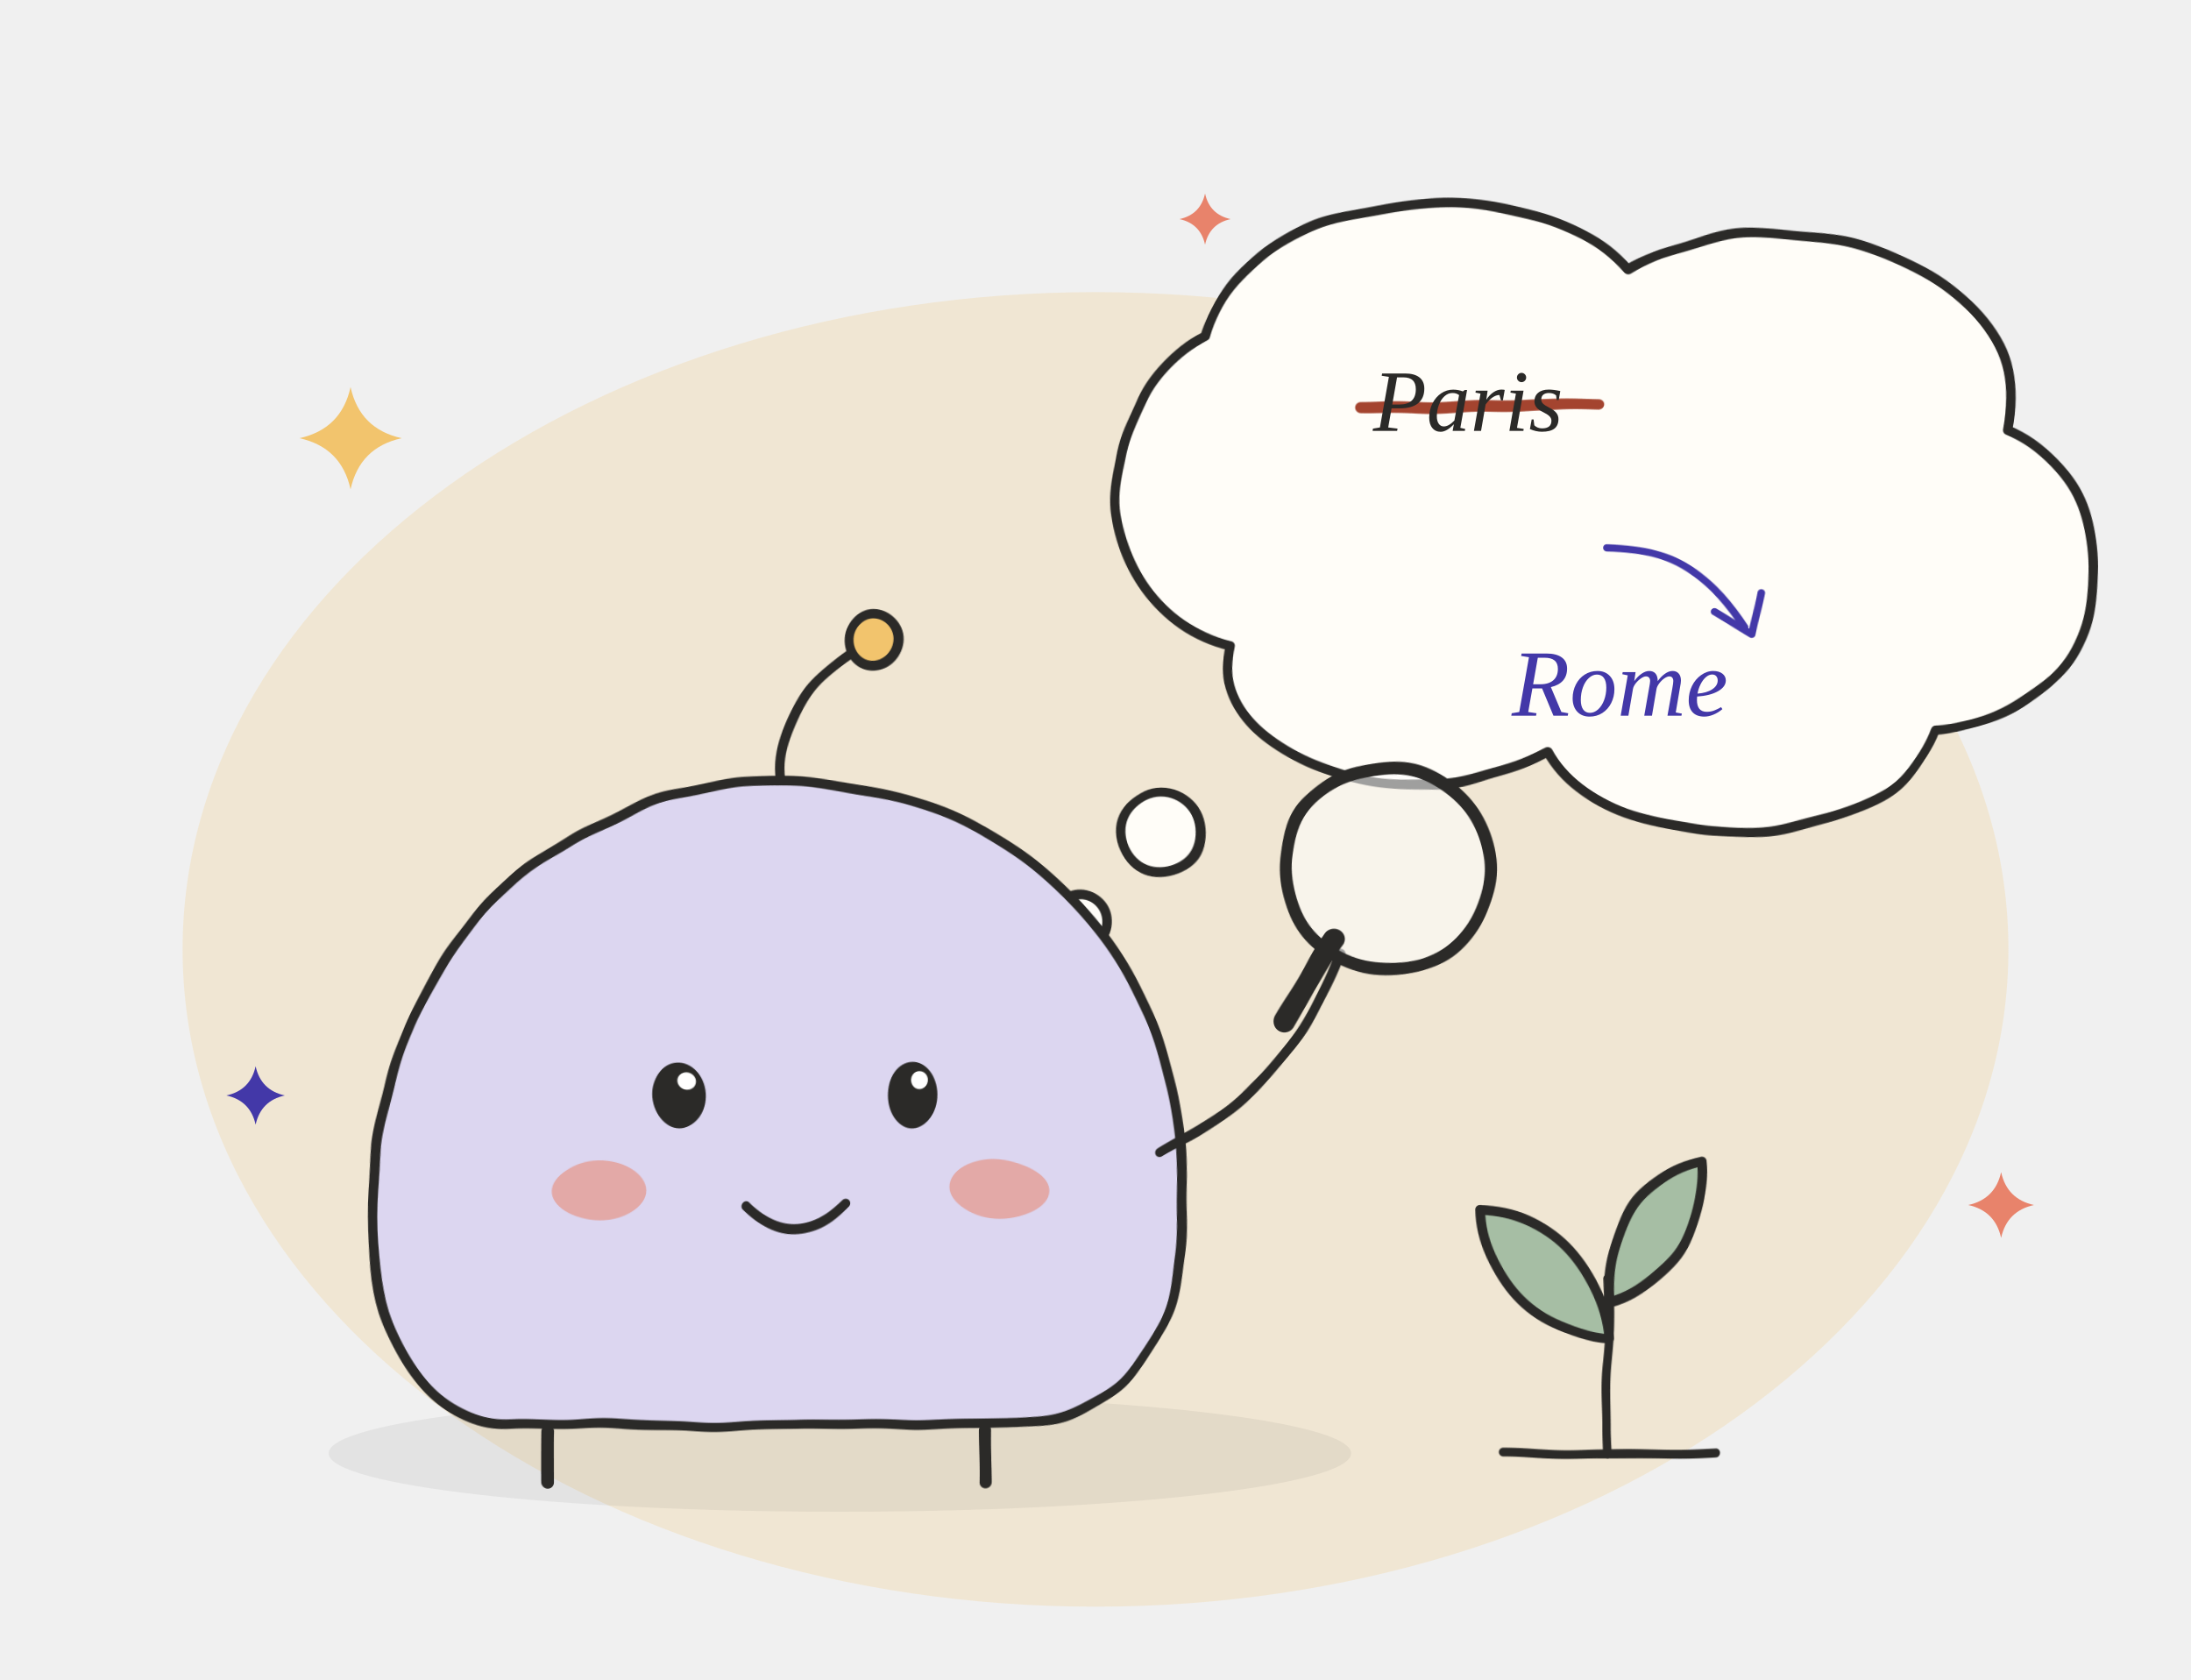
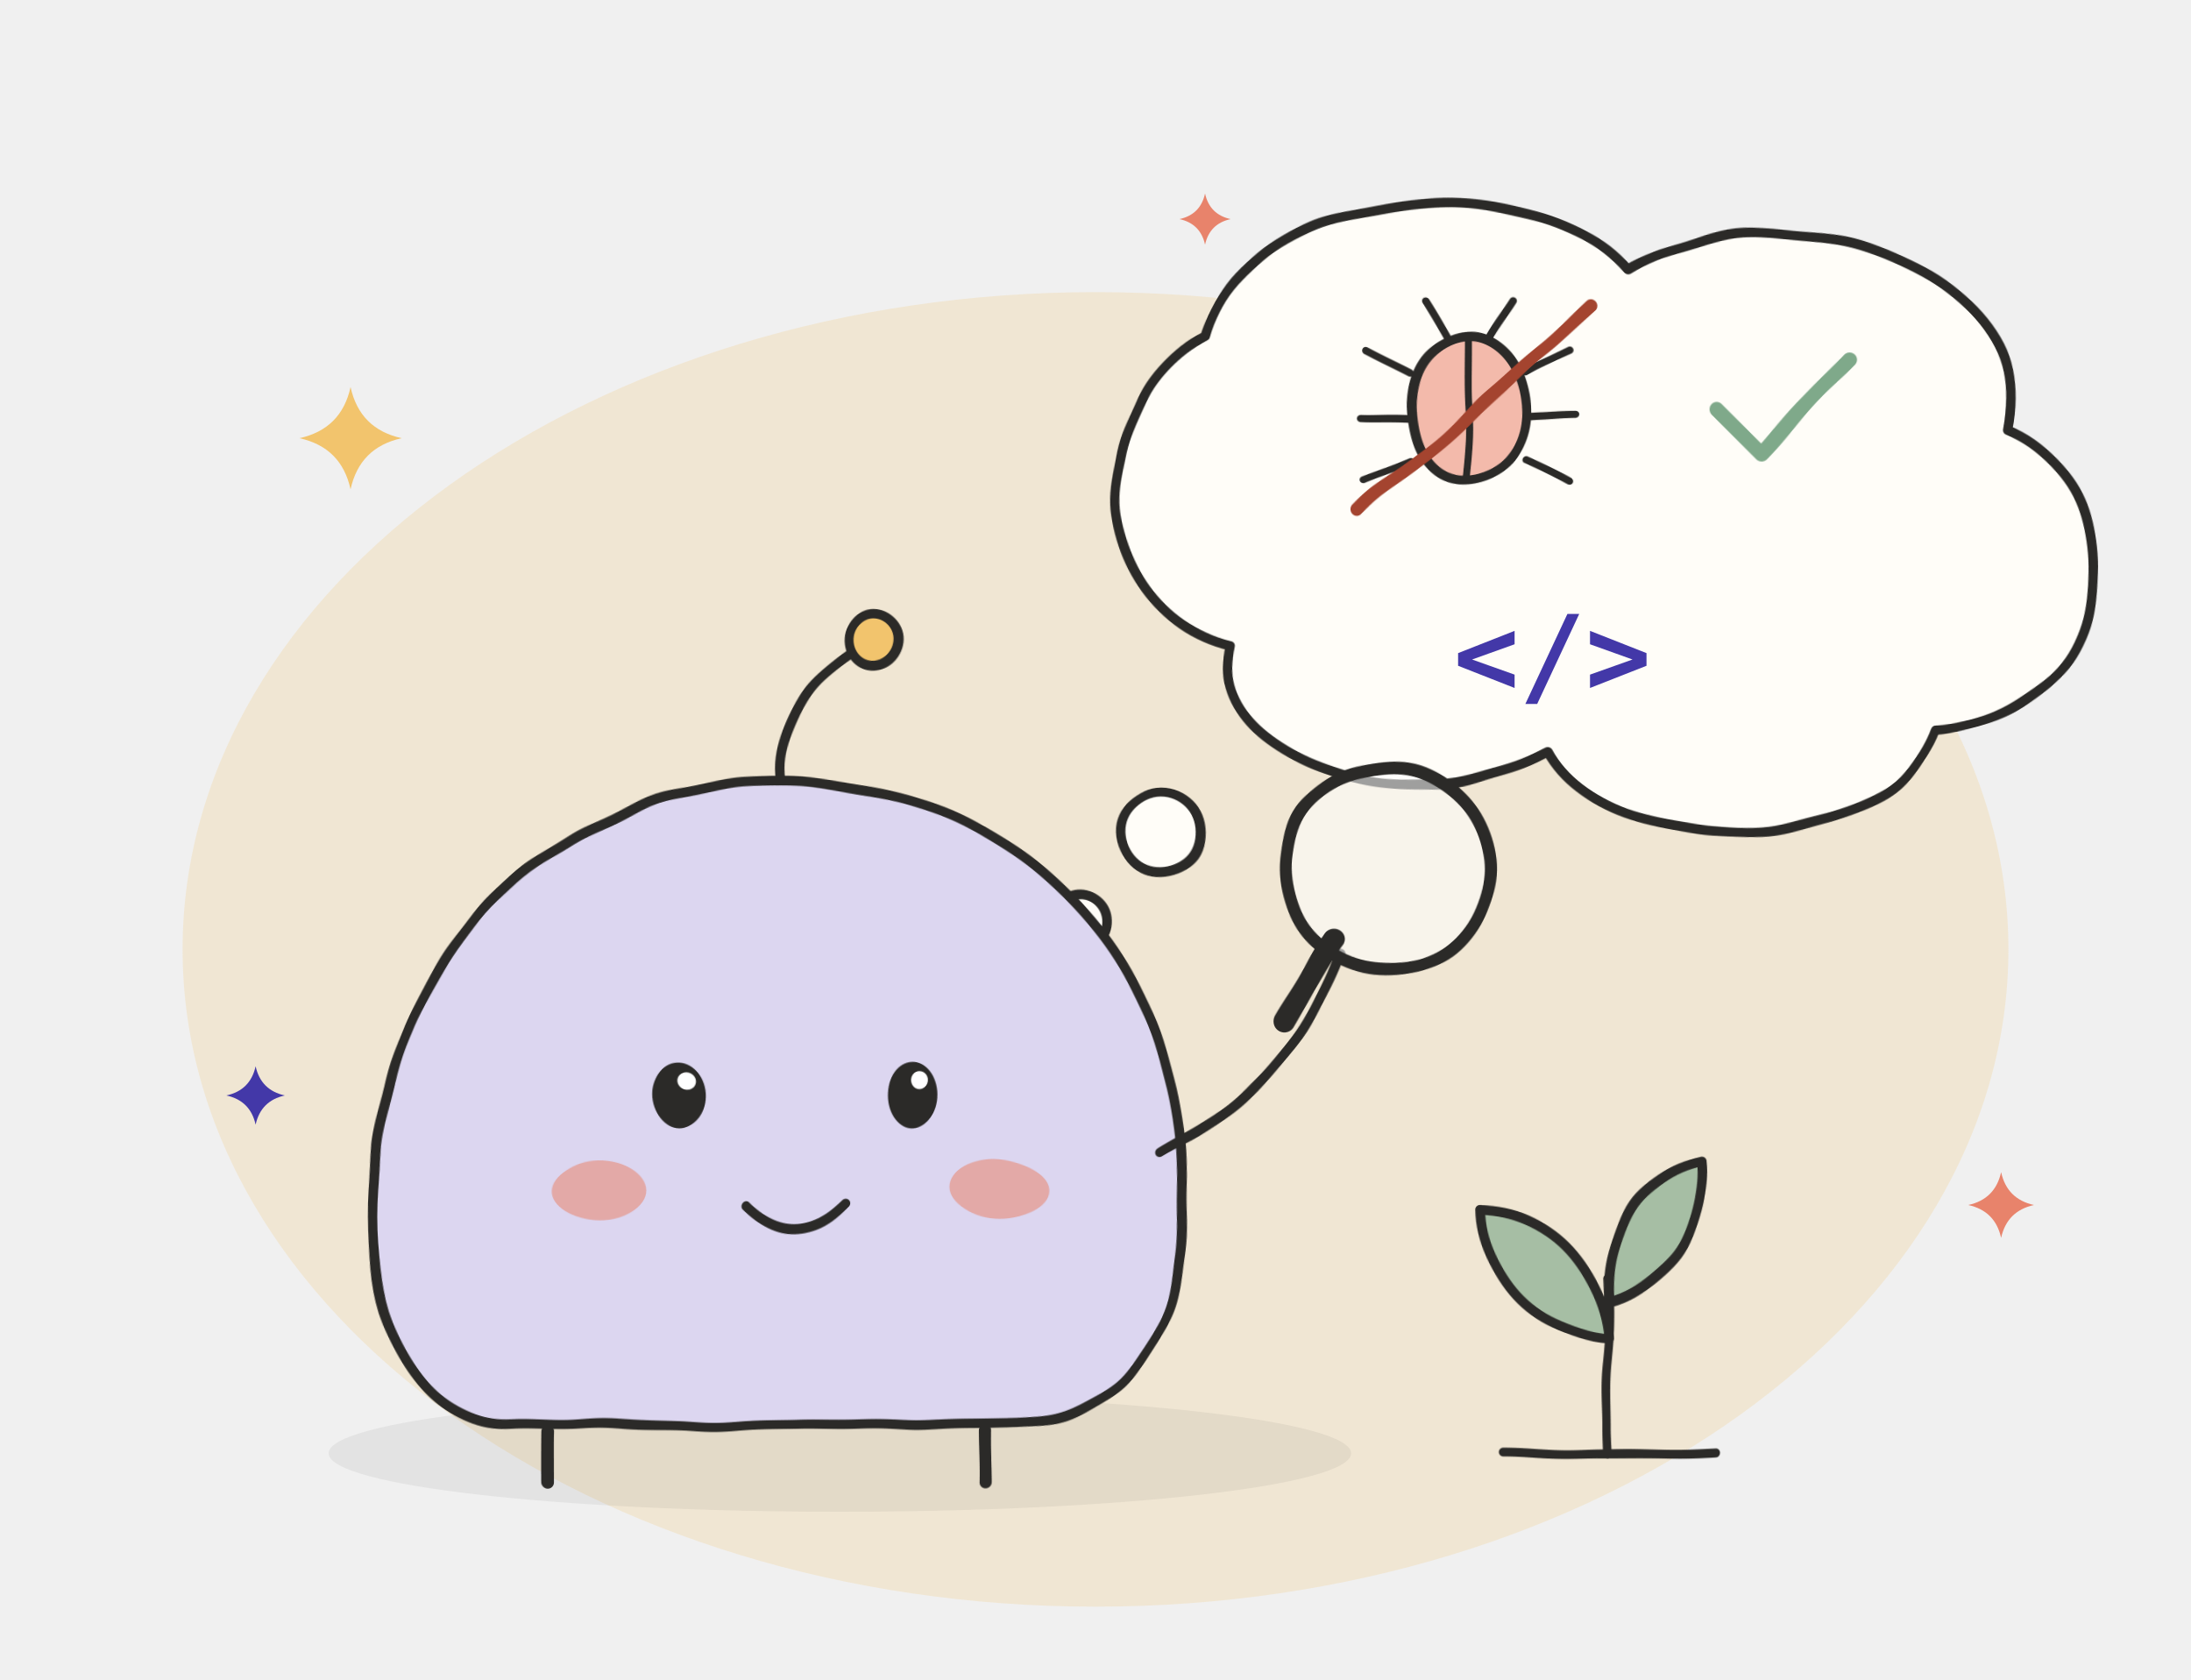
- <svg xmlns="http://www.w3.org/2000/svg" viewBox="0 0 600 460" role="img" aria-label="A small, friendly round creature standing for a language model. It holds a magnifying glass up to its own thought bubble, where Paris is crossed out and Rome written in its place. A seedling grows beside it; sparkles float around.">
+ <svg xmlns="http://www.w3.org/2000/svg" viewBox="0 0 600 460" role="img" aria-label="A small, friendly round creature standing for a language model. It holds a magnifying glass up to its own thought bubble, where a bug has been crossed out beside a tick and a pair of code brackets. A seedling grows beside it; sparkles float around.">
  <defs>
    <filter id="rough" x="-5%" y="-5%" width="110%" height="110%">
      <feTurbulence type="fractalNoise" baseFrequency="0.032" numOctaves="2" seed="91" />
      <feDisplacementMap in="SourceGraphic" scale="3" />
    </filter>
  </defs>
  <ellipse cx="300" cy="260" rx="250" ry="180" fill="#f2c46d" opacity="0.22" />
  <ellipse cx="230" cy="398" rx="140" ry="16" fill="#2b2a28" opacity="0.07" />
  <g class="ocl-hero__sparkles">
    <path d="M96 106 Q98.52 117.48 110 120 Q98.52 122.52 96 134 Q93.48 122.52 82 120 Q93.48 117.48 96 106 Z" fill="#f2c46d" stroke="none" />
    <path d="M520 73 Q521.98 82.02 531 84 Q521.98 85.98 520 95 Q518.02 85.98 509 84 Q518.02 82.02 520 73 Z" fill="#f2c46d" stroke="none" />
    <path d="M548 321 Q549.62 328.38 557 330 Q549.62 331.62 548 339 Q546.38 331.62 539 330 Q546.38 328.38 548 321 Z" fill="#e8836b" stroke="none" />
    <path d="M70 292 Q71.44 298.56 78 300 Q71.44 301.44 70 308 Q68.56 301.44 62 300 Q68.56 298.56 70 292 Z" fill="#4338a8" stroke="none" />
    <path d="M330 53 Q331.26 58.74 337 60 Q331.26 61.26 330 67 Q328.74 61.26 323 60 Q328.74 58.74 330 53 Z" fill="#e8836b" stroke="none" />
  </g>
  <g filter="url(#rough)" fill="none" stroke="#2b2a28" stroke-width="2.6" stroke-linecap="round" stroke-linejoin="round">
    <path d="M330 92 C 340 52, 420 44, 446 74 C 480 50, 560 70, 550 118 C 590 136, 576 200, 530 200 C 516 236, 440 236, 424 206 C 390 226, 330 210, 336 176 C 296 166, 298 110, 330 92 Z" fill="#fffdf8" />
    <circle cx="318" cy="228" r="11" fill="#fffdf8" />
    <circle cx="296" cy="252" r="7" fill="#fffdf8" />
-     <path d="M372 111 H438" stroke="#a4442f" stroke-width="3" />
-     <path d="M440 150 C 460 150, 470 160, 478 172" stroke="#4338a8" stroke-width="2" />
-     <path d="M470 168 L480 174 L482 162" stroke="#4338a8" stroke-width="2" />
+     <ellipse cx="402" cy="112" rx="16" ry="20" fill="#e8836b" fill-opacity="0.55" />
+     <path d="M402 92 V132 M386 102 l-12 -6 M386 114 h-14 M386 126 l-12 6 M418 102 l12 -6 M418 114 h14 M418 126 l12 6 M396 92 l-6 -10 M408 92 l6 -10" stroke-width="2" />
+     <path d="M372 140 L436 84" stroke="#a4442f" stroke-width="3.4" />
+     <path d="M470 112 l12 12 l24 -26" stroke="#7fa98a" stroke-width="4" />
    <path d="M140 390 C 110 390, 96 352, 104 310 C 114 250, 160 214, 214 214 C 274 214, 320 256, 324 318 C 328 366, 306 390, 276 390 Z" fill="#dcd6f0" />
    <path d="M150 392 v14 M270 392 v14" stroke-width="3.4" />
    <ellipse cx="186" cy="300" rx="7" ry="9" fill="#2b2a28" stroke="none" />
    <ellipse cx="250" cy="300" rx="7" ry="9" fill="#2b2a28" stroke="none" />
    <circle cx="188" cy="296" r="2.4" fill="#ffffff" stroke="none" />
    <circle cx="252" cy="296" r="2.4" fill="#ffffff" stroke="none" />
    <ellipse cx="164" cy="326" rx="13" ry="8" fill="#e8836b" fill-opacity="0.55" stroke="none" />
    <ellipse cx="274" cy="326" rx="13" ry="8" fill="#e8836b" fill-opacity="0.55" stroke="none" />
    <path d="M204 330 q14 14 28 0" />
    <path d="M214 214 C 212 196, 224 184, 236 178" />
    <circle cx="240" cy="176" r="7" fill="#f2c46d" />
    <path d="M318 316 C 346 300, 360 282, 368 262" />
    <circle cx="380" cy="238" r="28" fill="#ffffff" fill-opacity="0.55" stroke-width="3.4" />
    <path d="M366 258 L352 280" stroke-width="6" />
    <path d="M440 398 V350" stroke-width="2.4" />
    <path d="M440 366 c-22 -2 -34 -18 -34 -34 c18 0 32 14 34 34 Z" fill="#7fa98a" fill-opacity="0.65" />
    <path d="M440 356 c18 -6 28 -22 26 -38 c-16 4 -26 20 -26 38 Z" fill="#7fa98a" fill-opacity="0.65" />
    <path d="M412 398 H470" stroke-width="2.4" />
  </g>
-   <g font-family="Georgia, 'Times New Roman', serif" fill="#2b2a28">
-     <text x="376" y="118" font-size="24" font-style="italic">Paris</text>
-     <text x="414" y="196" font-size="26" font-style="italic" fill="#4338a8">Rome</text>
+   <g font-family="'IBM Plex Mono', ui-monospace, Menlo, monospace" fill="#4338a8">
+     <text x="398" y="190" font-size="30" font-weight="600">&lt;/&gt;</text>
  </g>
</svg>
